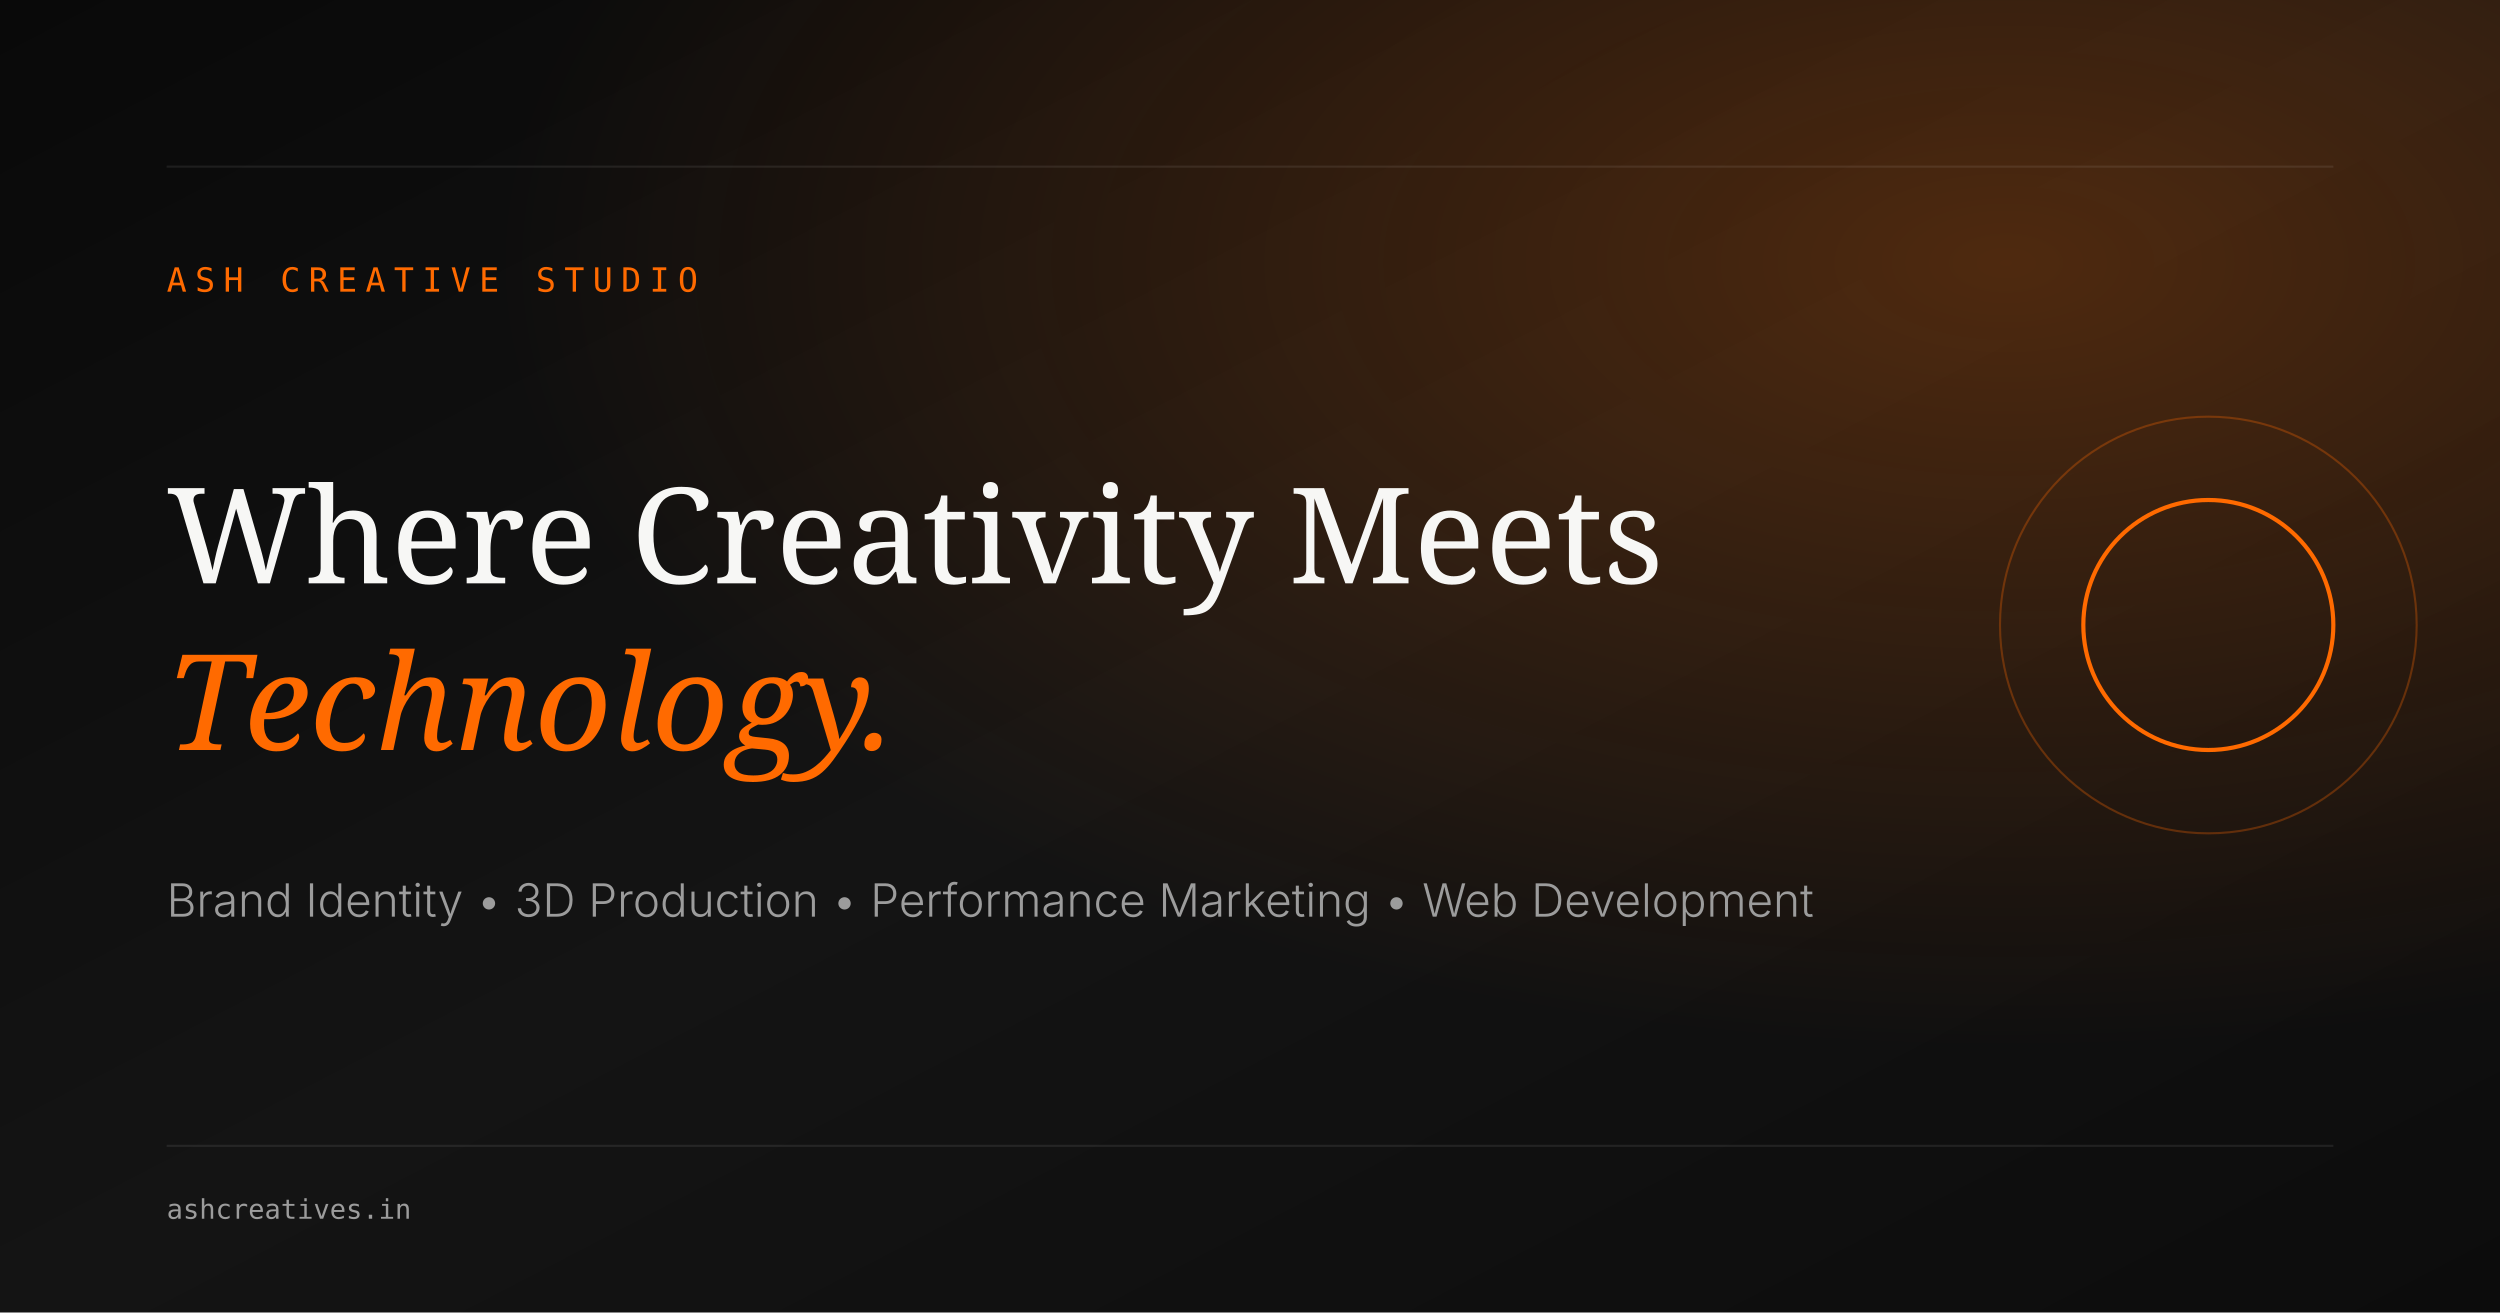
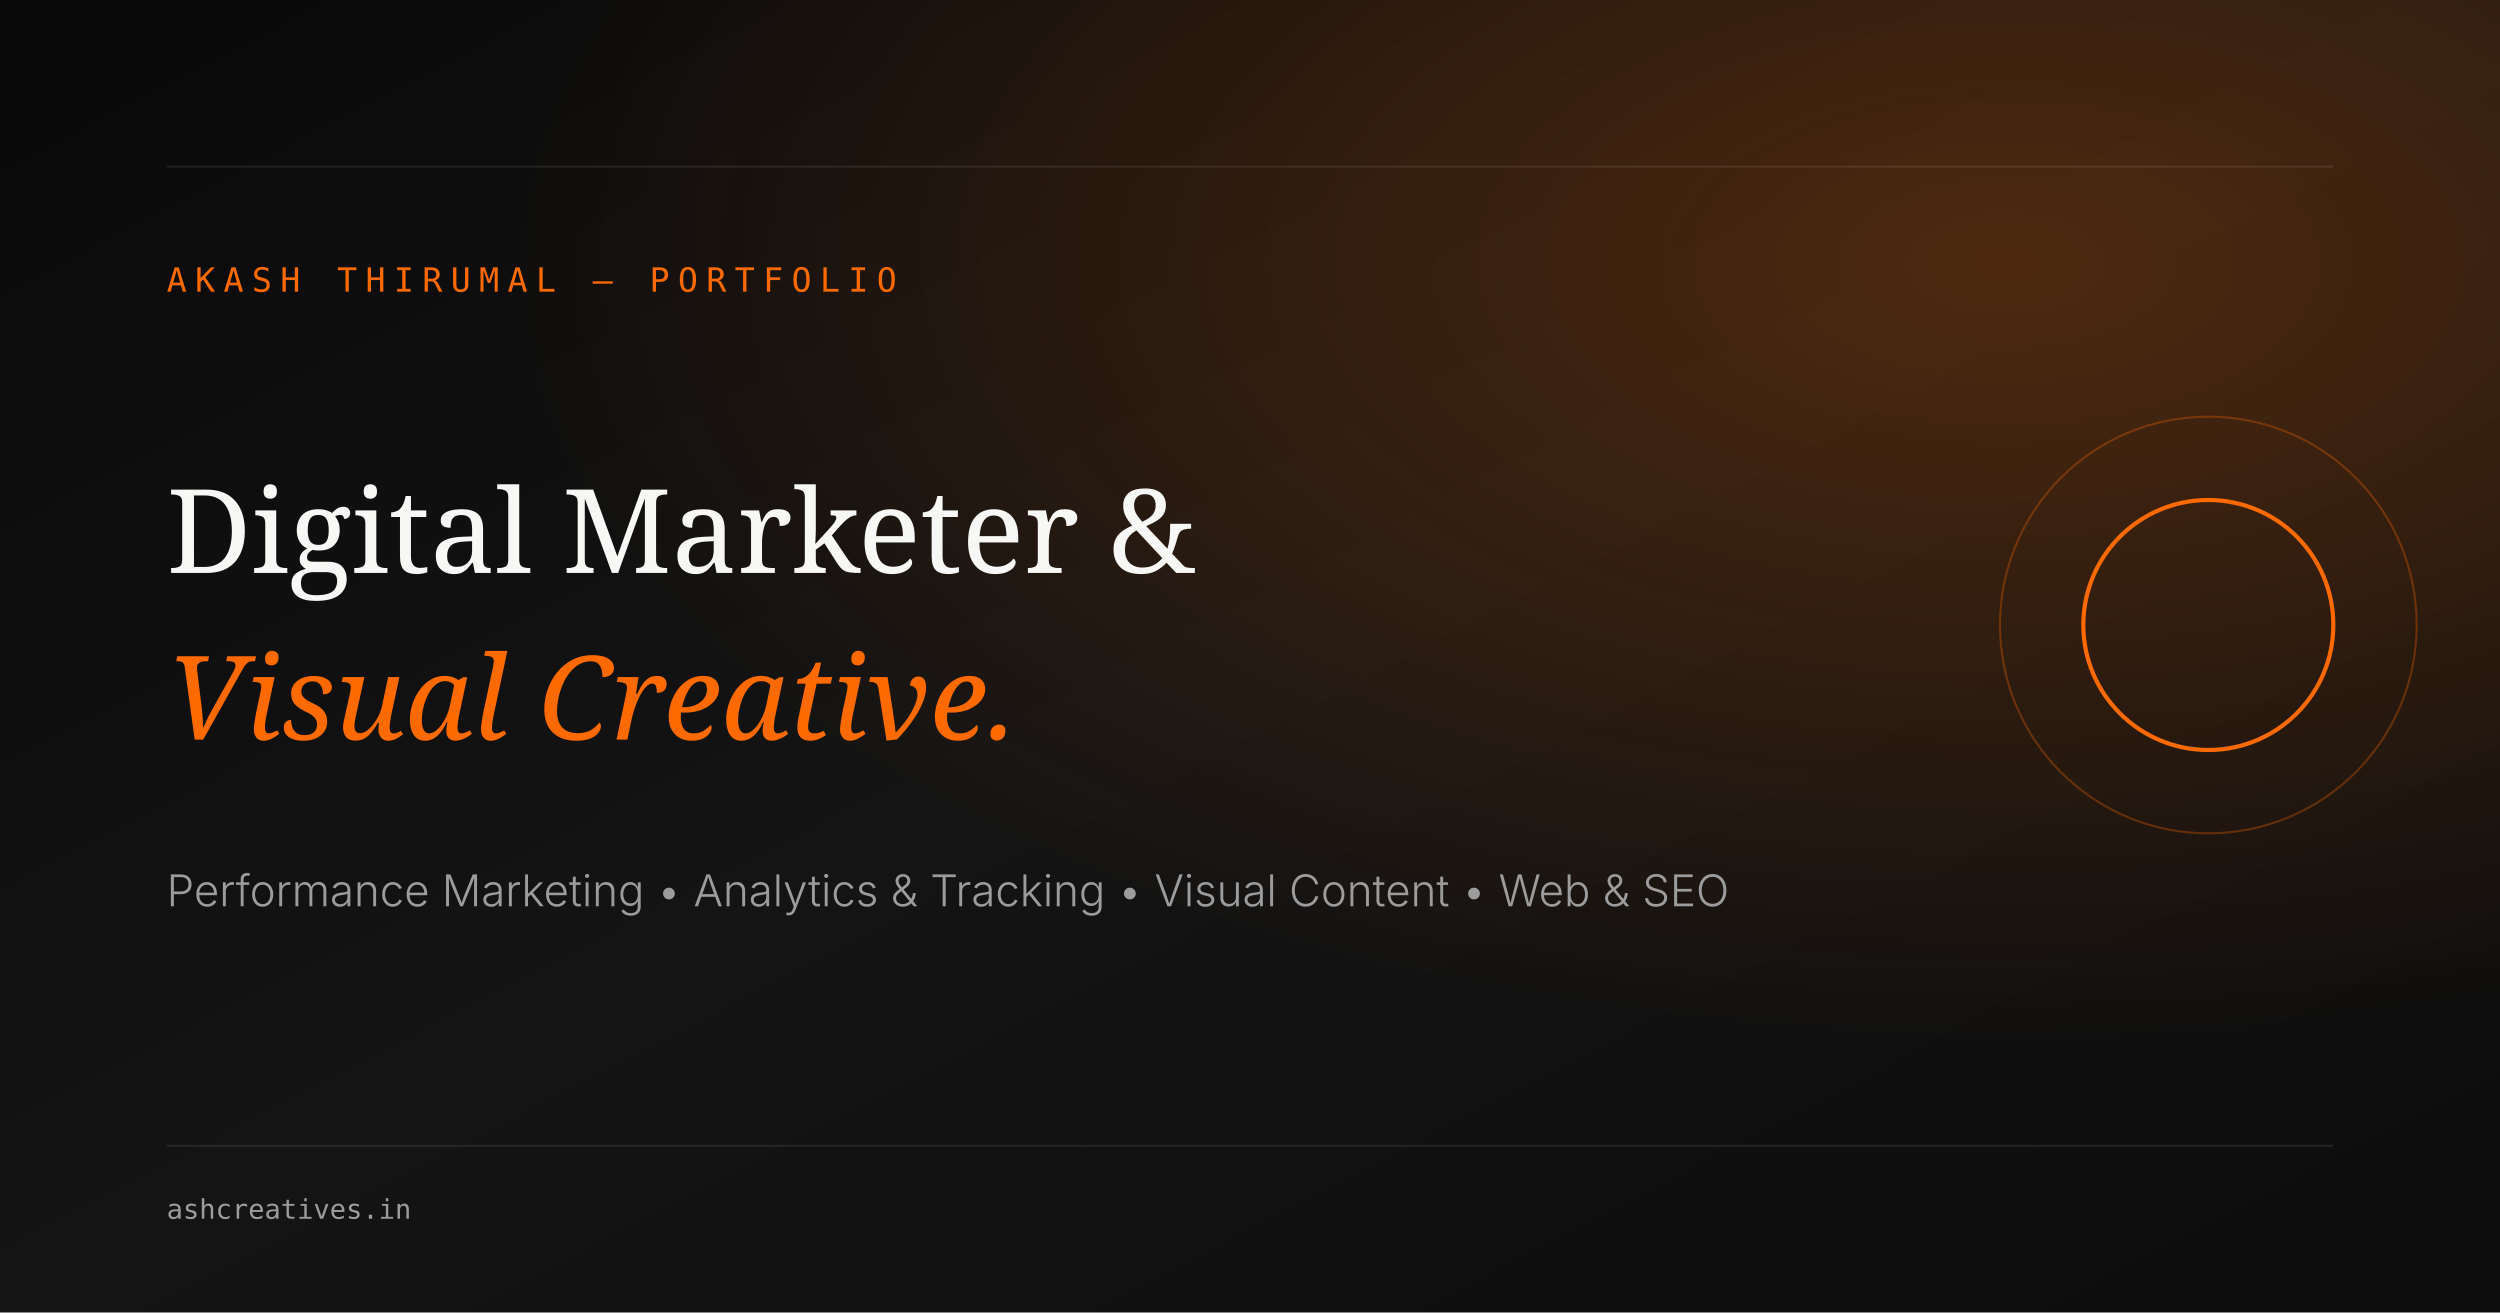
<svg xmlns="http://www.w3.org/2000/svg" viewBox="0 0 1200 630" width="1200" height="630">
  <defs>
    <linearGradient id="bg" x1="0%" y1="0%" x2="100%" y2="100%">
      <stop offset="0%" stop-color="#090909" />
      <stop offset="50%" stop-color="#141414" />
      <stop offset="100%" stop-color="#0c0c0c" />
    </linearGradient>
    <radialGradient id="glow" cx="80%" cy="20%" r="60%">
      <stop offset="0%" stop-color="#FF6A00" stop-opacity="0.25" />
      <stop offset="100%" stop-color="#FF6A00" stop-opacity="0" />
    </radialGradient>
  </defs>
  <rect width="1200" height="630" fill="url(#bg)" />
  <rect width="1200" height="630" fill="url(#glow)" />
  <line x1="80" y1="80" x2="1120" y2="80" stroke="rgba(255,255,255,0.08)" stroke-width="1" />
  <line x1="80" y1="550" x2="1120" y2="550" stroke="rgba(255,255,255,0.08)" stroke-width="1" />
-   <text x="80" y="140" fill="#FF6A00" font-family="'IBM Plex Mono', monospace" font-size="16" letter-spacing="4">ASH CREATIVE STUDIO</text>
-   <text x="80" y="280" fill="#F7F7F5" font-family="'Playfair Display', serif" font-size="64" font-weight="500">Where Creativity Meets</text>
-   <text x="80" y="360" fill="#FF6A00" font-family="'Playfair Display', serif" font-size="64" font-style="italic" font-weight="500">Technology.</text>
-   <text x="80" y="440" fill="#9C9C9C" font-family="'Inter', sans-serif" font-size="22" font-weight="300">Brand Identity • 3D Production • Performance Marketing • Web Development</text>
+   <text x="80" y="140" fill="#FF6A00" font-family="'IBM Plex Mono', monospace" font-size="16" letter-spacing="4">AKASH THIRUMAL — PORTFOLIO</text>
+   <text x="80" y="275" fill="#F7F7F5" font-family="'Playfair Display', serif" font-size="56" font-weight="500">Digital Marketer &amp;</text>
+   <text x="80" y="355" fill="#FF6A00" font-family="'Playfair Display', serif" font-size="56" font-style="italic" font-weight="500">Visual Creative.</text>
+   <text x="80" y="435" fill="#9C9C9C" font-family="'Inter', sans-serif" font-size="21" font-weight="300">Performance Marketing • Analytics &amp; Tracking • Visual Content • Web &amp; SEO</text>
  <text x="80" y="585" fill="#9C9C9C" font-family="'IBM Plex Mono', monospace" font-size="13">ashcreatives.in</text>
  <circle cx="1060" cy="300" r="100" fill="none" stroke="rgba(255,106,0,0.3)" stroke-width="1" />
  <circle cx="1060" cy="300" r="60" fill="none" stroke="#FF6A00" stroke-width="2" />
</svg>
